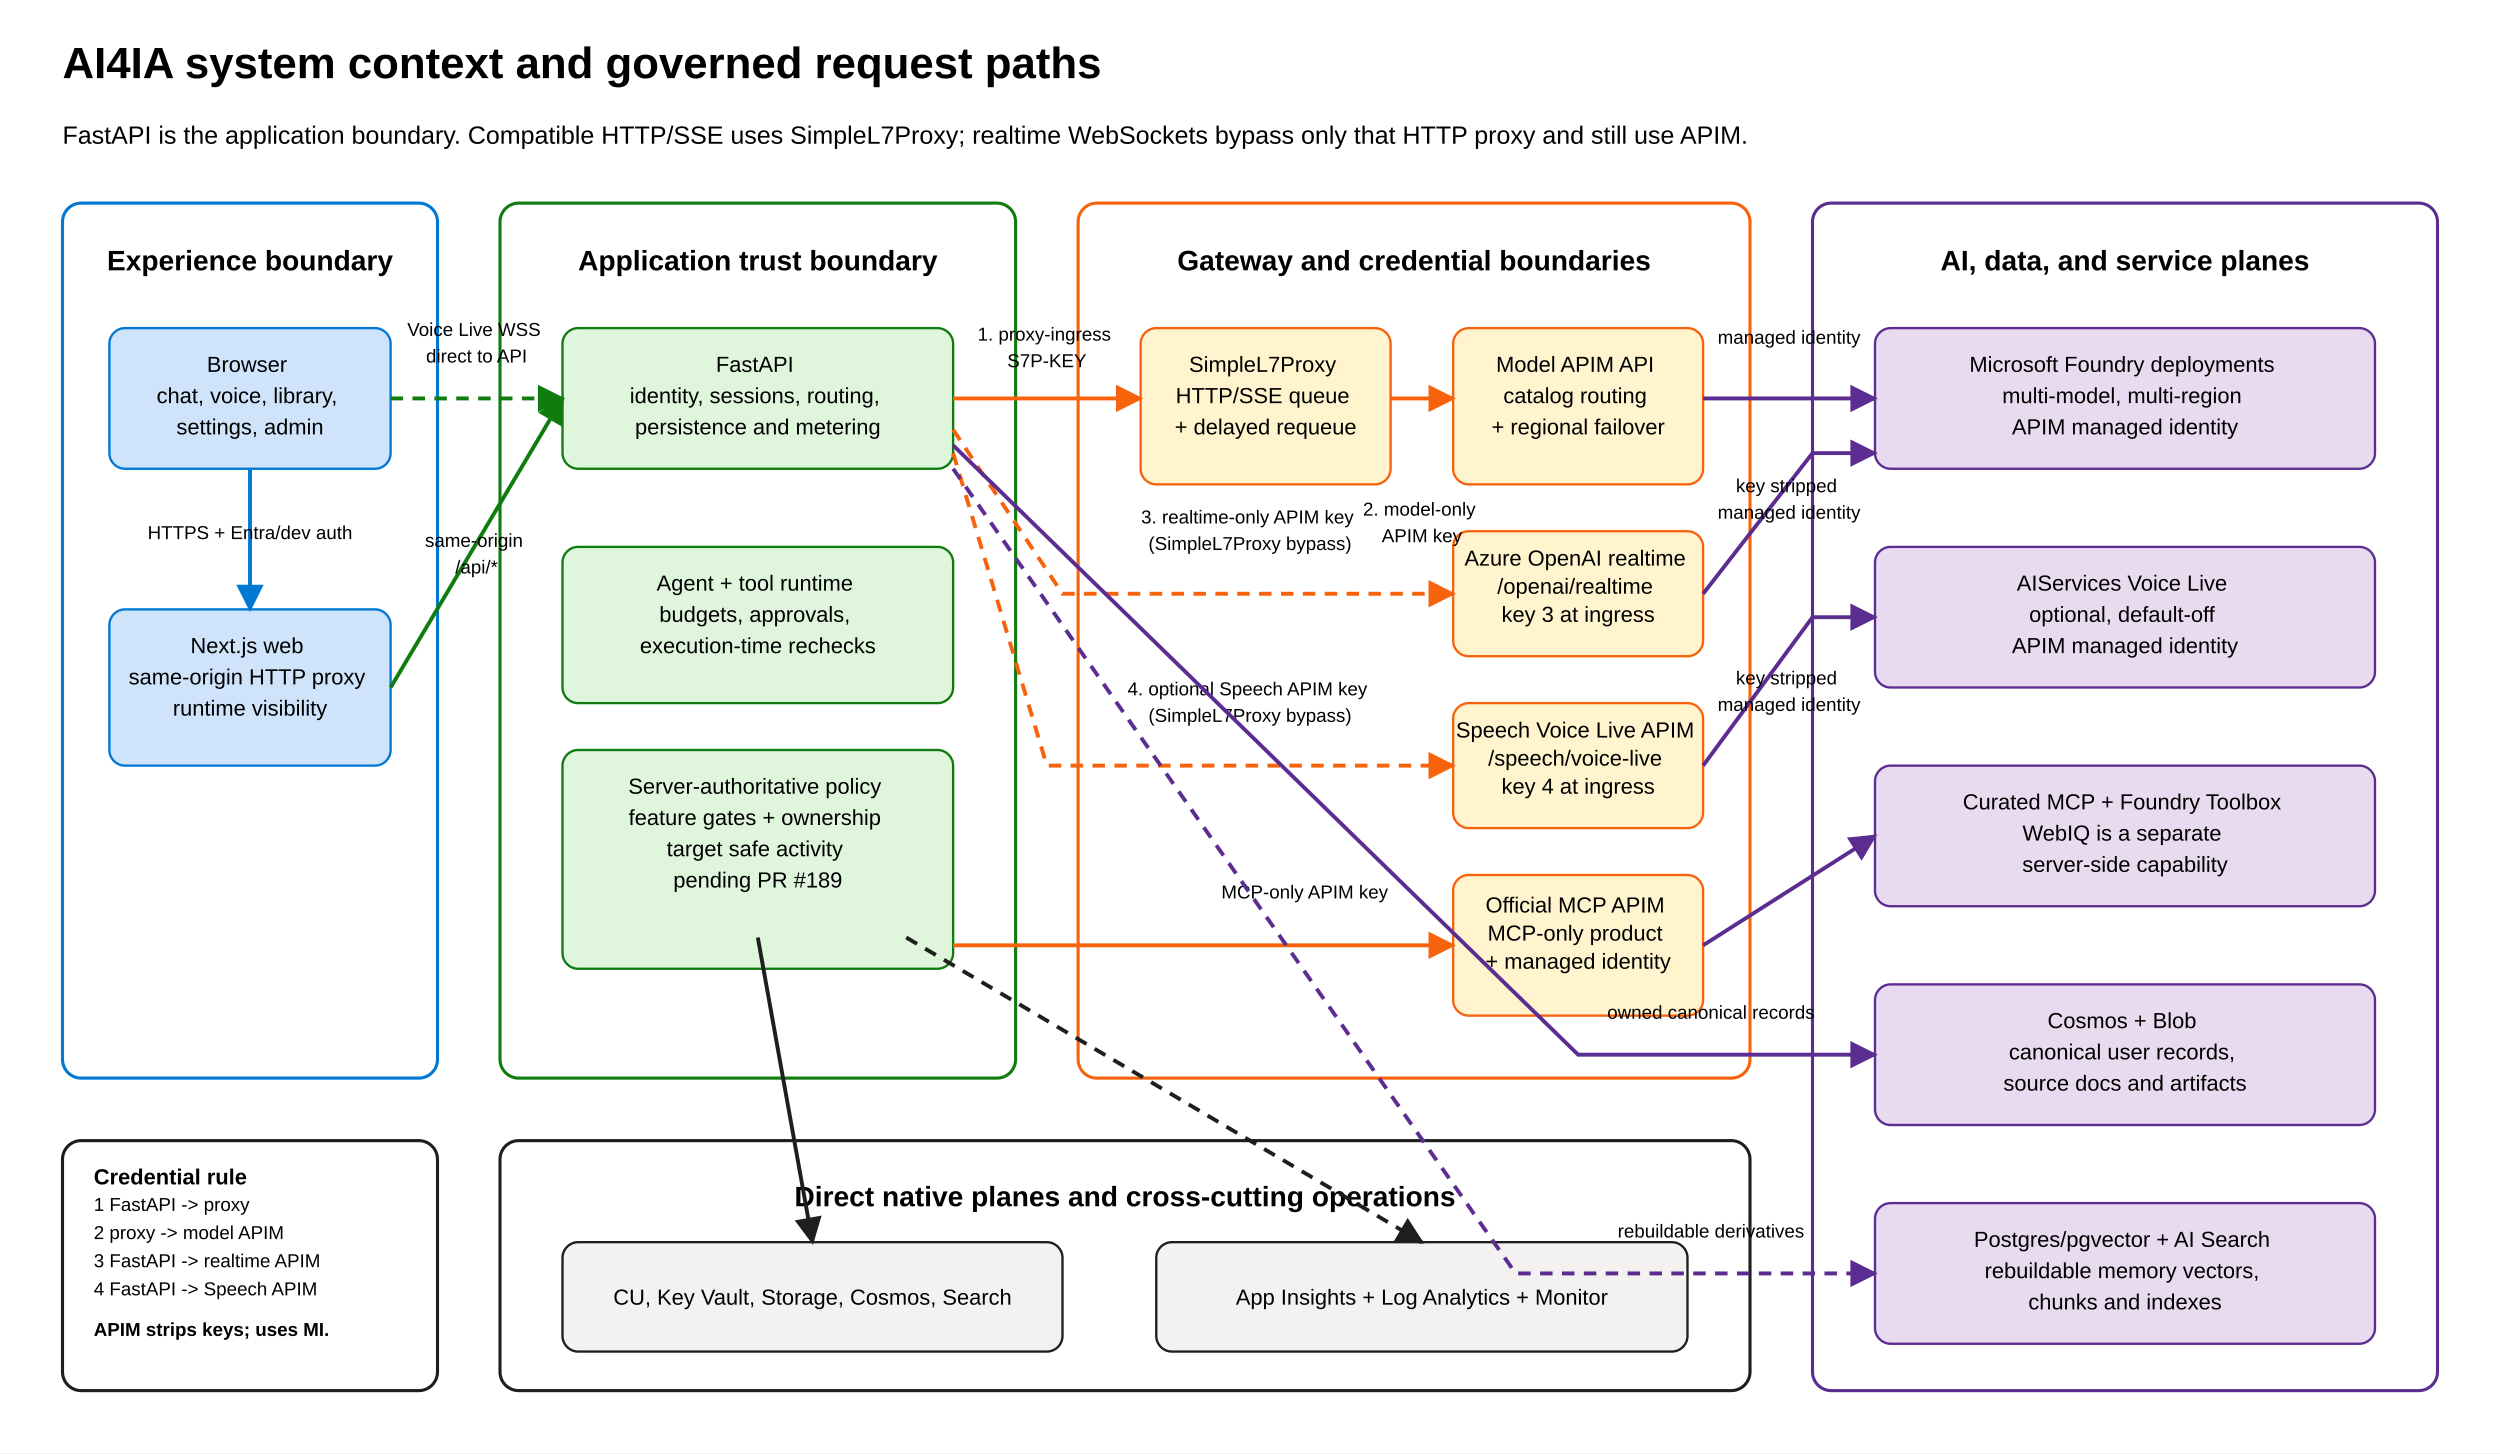
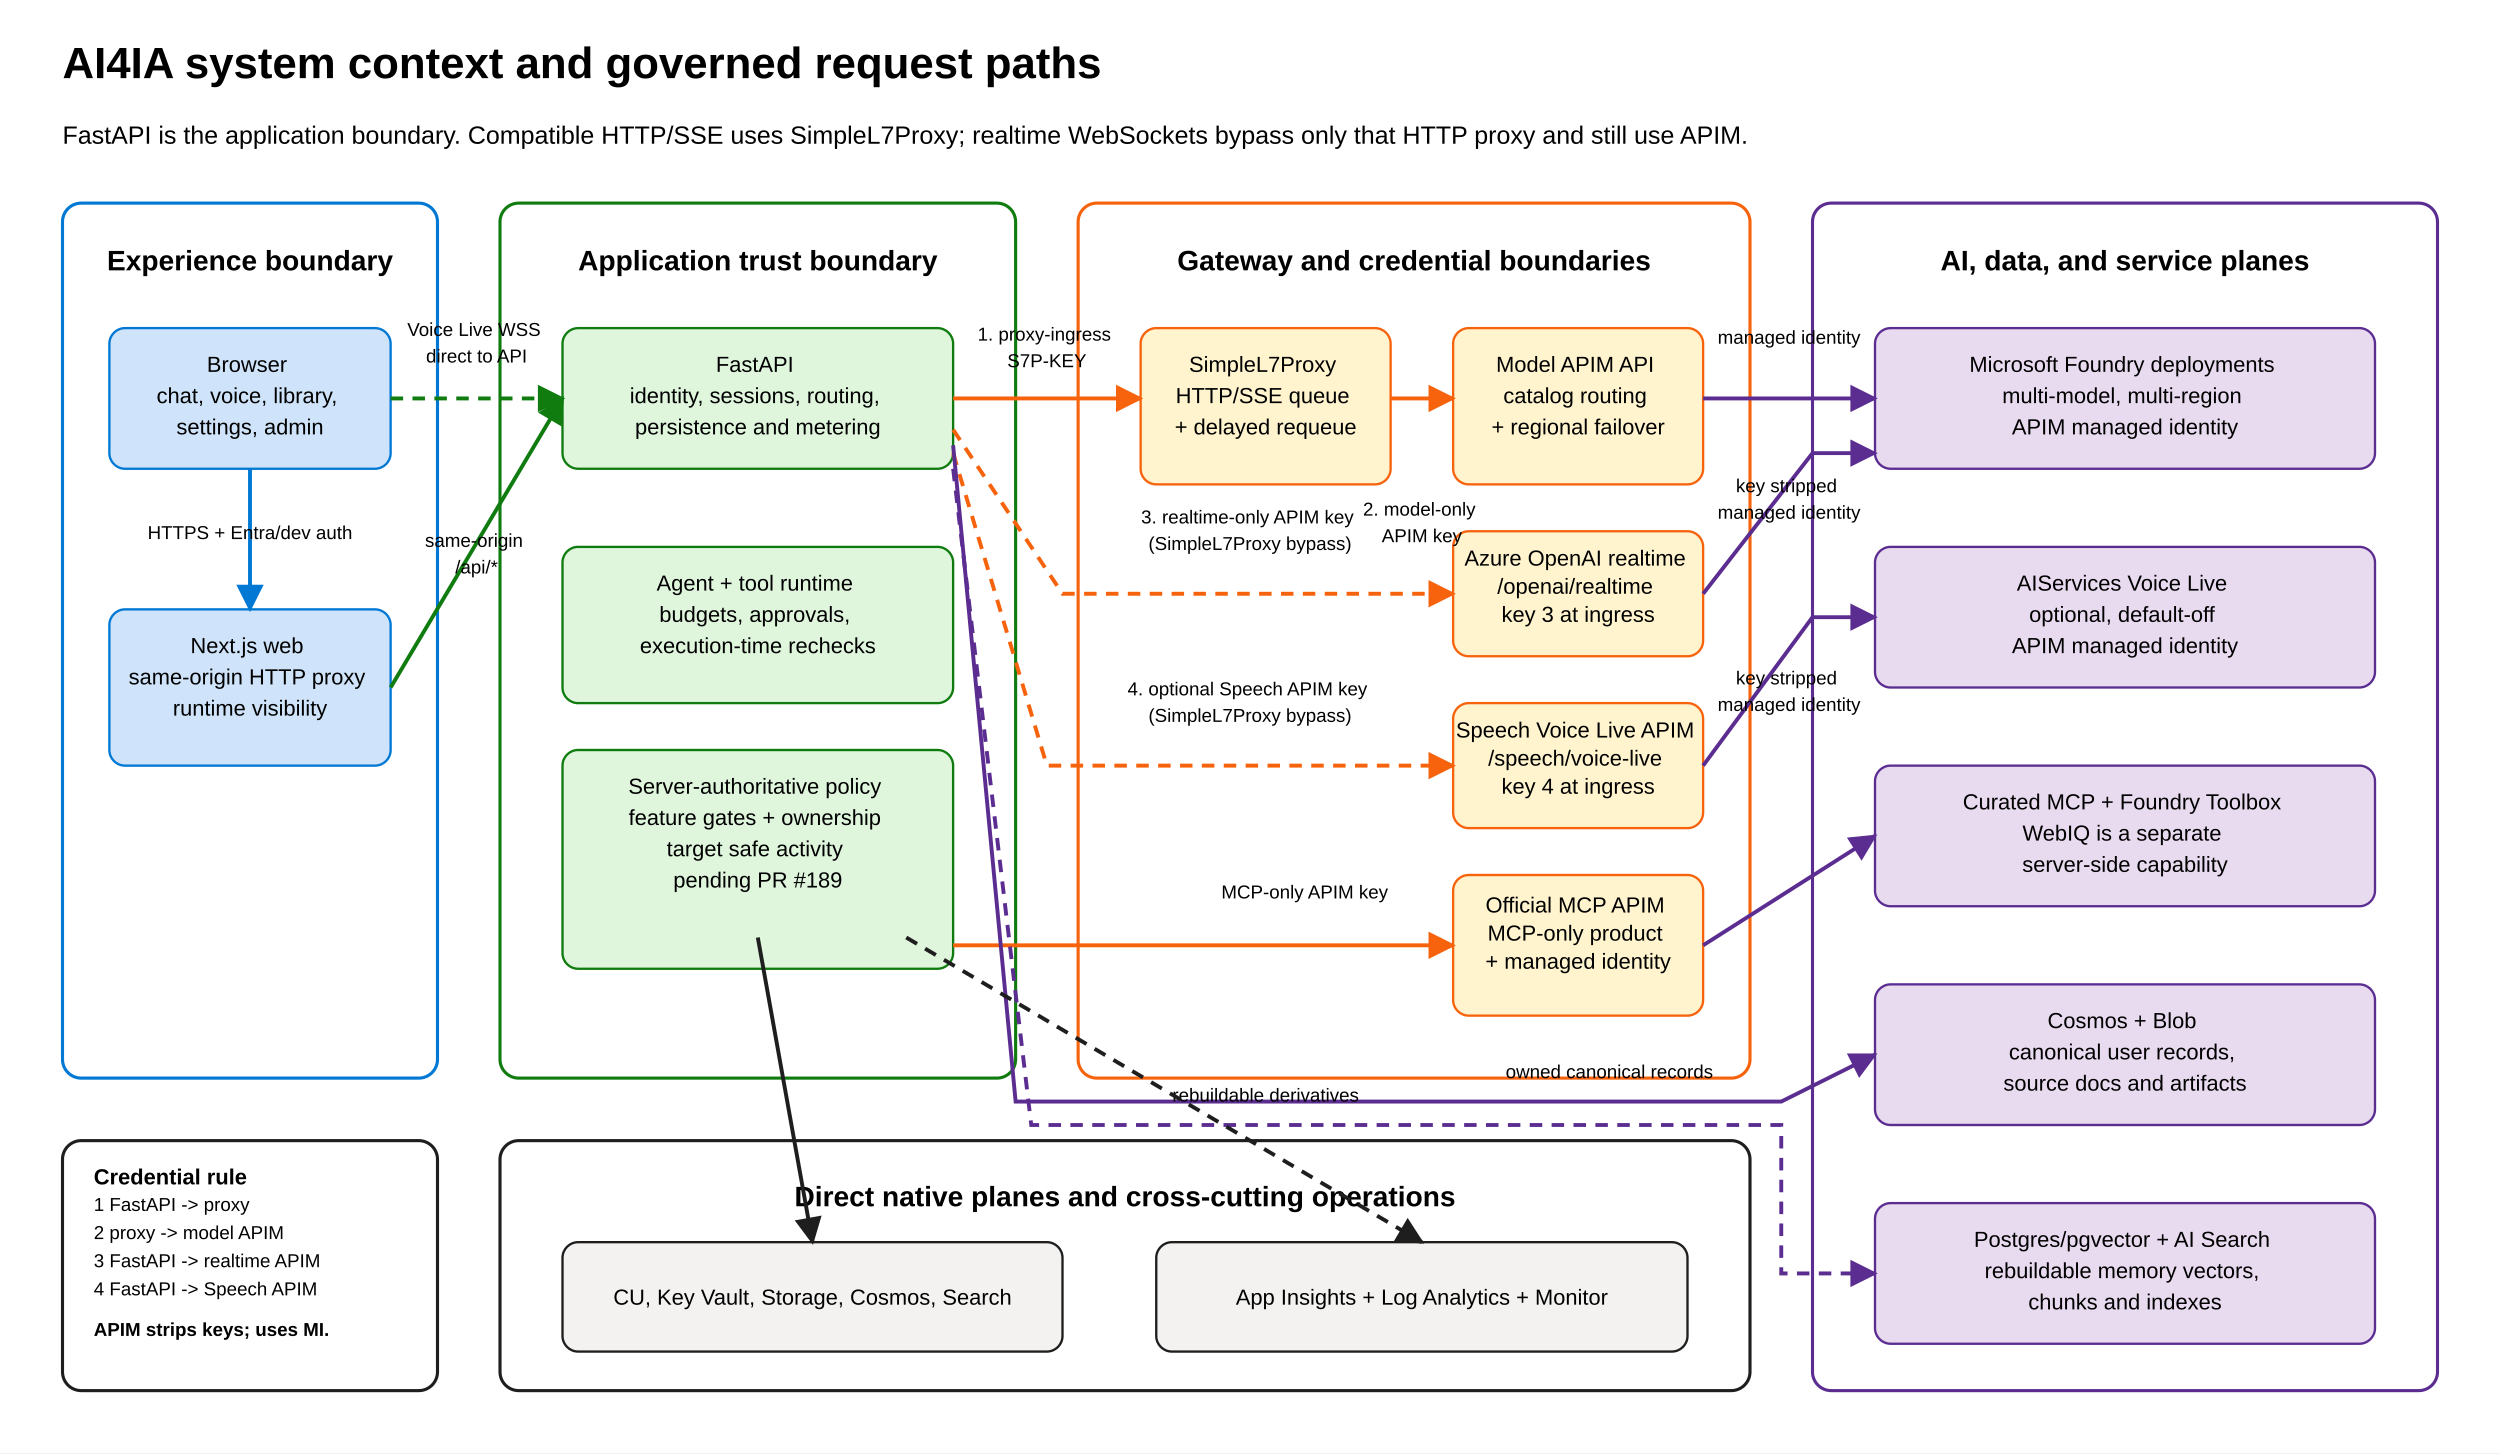
<svg xmlns="http://www.w3.org/2000/svg" width="1600" height="930" viewBox="0 0 1600 930" role="img" aria-labelledby="title desc">
  <defs>
    <marker id="arrow-blue" viewBox="0 0 10 10" refX="9" refY="5" markerWidth="7" markerHeight="7" orient="auto-start-reverse">
      <path d="M 0 0 L 10 5 L 0 10 z" fill="#0078D4" />
    </marker>
    <marker id="arrow-green" viewBox="0 0 10 10" refX="9" refY="5" markerWidth="7" markerHeight="7" orient="auto-start-reverse">
      <path d="M 0 0 L 10 5 L 0 10 z" fill="#107C10" />
    </marker>
    <marker id="arrow-orange" viewBox="0 0 10 10" refX="9" refY="5" markerWidth="7" markerHeight="7" orient="auto-start-reverse">
      <path d="M 0 0 L 10 5 L 0 10 z" fill="#F7630C" />
    </marker>
    <marker id="arrow-purple" viewBox="0 0 10 10" refX="9" refY="5" markerWidth="7" markerHeight="7" orient="auto-start-reverse">
      <path d="M 0 0 L 10 5 L 0 10 z" fill="#5C2D91" />
    </marker>
    <marker id="arrow-black" viewBox="0 0 10 10" refX="9" refY="5" markerWidth="7" markerHeight="7" orient="auto-start-reverse">
      <path d="M 0 0 L 10 5 L 0 10 z" fill="#1E1E1E" />
    </marker>
    <style>
      text { fill: #000000; font-family: "Segoe UI", Arial, sans-serif; }
      .title { font-size: 28px; font-weight: 600; }
      .subtitle { font-size: 16px; }
      .section { font-size: 18px; font-weight: 600; text-anchor: middle; }
      .box { font-size: 14px; text-anchor: middle; }
      .label { font-size: 12px; text-anchor: middle; }
      .container { fill: none; stroke-width: 2; rx: 12; }
      .leaf { stroke-width: 1.5; rx: 10; }
      .flow { fill: none; stroke-width: 2.5; }
    </style>
  </defs>
  <rect width="1600" height="930" fill="#ffffff" />
  <text class="title" x="40" y="50">AI4IA system context and governed request paths</text>
  <text class="subtitle" x="40" y="92">FastAPI is the application boundary. Compatible HTTP/SSE uses SimpleL7Proxy; realtime WebSockets bypass only that HTTP proxy and still use APIM.</text>
  <rect class="container" x="40" y="130" width="240" height="560" stroke="#0078D4" />
  <text class="section" x="160" y="173">Experience boundary</text>
  <rect class="leaf" x="70" y="210" width="180" height="90" stroke="#0078D4" fill="#CFE4FA" />
  <text class="box" x="160" y="238">
    <tspan x="160">Browser</tspan>
    <tspan x="160" dy="20">chat, voice, library,</tspan>
    <tspan x="160" dy="20">settings, admin</tspan>
  </text>
  <rect class="leaf" x="70" y="390" width="180" height="100" stroke="#0078D4" fill="#CFE4FA" />
  <text class="box" x="160" y="418">
    <tspan x="160">Next.js web</tspan>
    <tspan x="160" dy="20">same-origin HTTP proxy</tspan>
    <tspan x="160" dy="20">runtime visibility</tspan>
  </text>
  <rect class="container" x="320" y="130" width="330" height="560" stroke="#107C10" />
  <text class="section" x="485" y="173">Application trust boundary</text>
  <rect class="leaf" x="360" y="210" width="250" height="90" stroke="#107C10" fill="#DFF6DD" />
  <text class="box" x="485" y="238">
    <tspan x="485">FastAPI</tspan>
    <tspan x="485" dy="20">identity, sessions, routing,</tspan>
    <tspan x="485" dy="20">persistence and metering</tspan>
  </text>
  <rect class="leaf" x="360" y="350" width="250" height="100" stroke="#107C10" fill="#DFF6DD" />
  <text class="box" x="485" y="378">
    <tspan x="485">Agent + tool runtime</tspan>
    <tspan x="485" dy="20">budgets, approvals,</tspan>
    <tspan x="485" dy="20">execution-time rechecks</tspan>
  </text>
  <rect class="leaf" x="360" y="480" width="250" height="140" stroke="#107C10" fill="#DFF6DD" />
  <text class="box" x="485" y="508">
    <tspan x="485">Server-authoritative policy</tspan>
    <tspan x="485" dy="20">feature gates + ownership</tspan>
    <tspan x="485" dy="20">target safe activity</tspan>
    <tspan x="485" dy="20">pending PR #189</tspan>
  </text>
  <rect class="container" x="690" y="130" width="430" height="560" stroke="#F7630C" />
  <text class="section" x="905" y="173">Gateway and credential boundaries</text>
  <rect class="leaf" x="730" y="210" width="160" height="100" stroke="#F7630C" fill="#FFF4CE" />
  <text class="box" x="810" y="238">
    <tspan x="810">SimpleL7Proxy</tspan>
    <tspan x="810" dy="20">HTTP/SSE queue</tspan>
    <tspan x="810" dy="20">+ delayed requeue</tspan>
  </text>
  <rect class="leaf" x="930" y="210" width="160" height="100" stroke="#F7630C" fill="#FFF4CE" />
  <text class="box" x="1010" y="238">
    <tspan x="1010">Model APIM API</tspan>
    <tspan x="1010" dy="20">catalog routing</tspan>
    <tspan x="1010" dy="20">+ regional failover</tspan>
  </text>
  <rect class="leaf" x="930" y="340" width="160" height="80" stroke="#F7630C" fill="#FFF4CE" />
  <text class="box" x="1010" y="362">
    <tspan x="1010">Azure OpenAI realtime</tspan>
    <tspan x="1010" dy="18">/openai/realtime</tspan>
    <tspan x="1010" dy="18">key 3 at ingress</tspan>
  </text>
  <rect class="leaf" x="930" y="450" width="160" height="80" stroke="#F7630C" fill="#FFF4CE" />
  <text class="box" x="1010" y="472">
    <tspan x="1010">Speech Voice Live APIM</tspan>
    <tspan x="1010" dy="18">/speech/voice-live</tspan>
    <tspan x="1010" dy="18">key 4 at ingress</tspan>
  </text>
  <rect class="leaf" x="930" y="560" width="160" height="90" stroke="#F7630C" fill="#FFF4CE" />
  <text class="box" x="1010" y="584">
    <tspan x="1010">Official MCP APIM</tspan>
    <tspan x="1010" dy="18">MCP-only product</tspan>
    <tspan x="1010" dy="18">+ managed identity</tspan>
  </text>
  <rect class="container" x="1160" y="130" width="400" height="760" stroke="#5C2D91" />
  <text class="section" x="1360" y="173">AI, data, and service planes</text>
  <rect class="leaf" x="1200" y="210" width="320" height="90" stroke="#5C2D91" fill="#E8DAEF" />
  <text class="box" x="1360" y="238">
    <tspan x="1360">Microsoft Foundry deployments</tspan>
    <tspan x="1360" dy="20">multi-model, multi-region</tspan>
    <tspan x="1360" dy="20">APIM managed identity</tspan>
  </text>
  <rect class="leaf" x="1200" y="350" width="320" height="90" stroke="#5C2D91" fill="#E8DAEF" />
  <text class="box" x="1360" y="378">
    <tspan x="1360">AIServices Voice Live</tspan>
    <tspan x="1360" dy="20">optional, default-off</tspan>
    <tspan x="1360" dy="20">APIM managed identity</tspan>
  </text>
  <rect class="leaf" x="1200" y="490" width="320" height="90" stroke="#5C2D91" fill="#E8DAEF" />
  <text class="box" x="1360" y="518">
    <tspan x="1360">Curated MCP + Foundry Toolbox</tspan>
    <tspan x="1360" dy="20">WebIQ is a separate</tspan>
    <tspan x="1360" dy="20">server-side capability</tspan>
  </text>
  <rect class="leaf" x="1200" y="630" width="320" height="90" stroke="#5C2D91" fill="#E8DAEF" />
  <text class="box" x="1360" y="658">
    <tspan x="1360">Cosmos + Blob</tspan>
    <tspan x="1360" dy="20">canonical user records,</tspan>
    <tspan x="1360" dy="20">source docs and artifacts</tspan>
  </text>
  <rect class="leaf" x="1200" y="770" width="320" height="90" stroke="#5C2D91" fill="#E8DAEF" />
  <text class="box" x="1360" y="798">
    <tspan x="1360">Postgres/pgvector + AI Search</tspan>
    <tspan x="1360" dy="20">rebuildable memory vectors,</tspan>
    <tspan x="1360" dy="20">chunks and indexes</tspan>
  </text>
  <rect class="container" x="320" y="730" width="800" height="160" stroke="#1E1E1E" />
  <text class="section" x="720" y="772">Direct native planes and cross-cutting operations</text>
  <rect class="leaf" x="360" y="795" width="320" height="70" stroke="#1E1E1E" fill="#F3F2F1" />
  <text class="box" x="520" y="835">CU, Key Vault, Storage, Cosmos, Search</text>
  <rect class="leaf" x="740" y="795" width="340" height="70" stroke="#1E1E1E" fill="#F3F2F1" />
  <text class="box" x="910" y="835">App Insights + Log Analytics + Monitor</text>
  <path class="flow" d="M160 300 L160 390" stroke="#0078D4" marker-end="url(#arrow-blue)" />
  <text class="label" x="160" y="345">HTTPS + Entra/dev auth</text>
  <path class="flow" d="M250 440 L360 255" stroke="#107C10" marker-end="url(#arrow-green)" />
  <text class="label" x="305" y="350">
    <tspan x="305">same-origin</tspan>
    <tspan x="305" dy="17">/api/*</tspan>
  </text>
  <path class="flow" d="M250 255 L360 255" stroke="#107C10" stroke-dasharray="8 6" marker-end="url(#arrow-green)" />
  <text class="label" x="305" y="215">
    <tspan x="305">Voice Live WSS</tspan>
    <tspan x="305" dy="17">direct to API</tspan>
  </text>
  <path class="flow" d="M610 255 L730 255" stroke="#F7630C" marker-end="url(#arrow-orange)" />
  <text class="label" x="670" y="218">
    <tspan x="670">1. proxy-ingress</tspan>
    <tspan x="670" dy="17">S7P-KEY</tspan>
  </text>
  <path class="flow" d="M890 255 L930 255" stroke="#F7630C" marker-end="url(#arrow-orange)" />
  <text class="label" x="910" y="330">
    <tspan x="910">2. model-only</tspan>
    <tspan x="910" dy="17">APIM key</tspan>
  </text>
  <path class="flow" d="M1090 255 L1200 255" stroke="#5C2D91" marker-end="url(#arrow-purple)" />
  <text class="label" x="1145" y="220">managed identity</text>
  <path class="flow" d="M610 275 L680 380 L930 380" stroke="#F7630C" stroke-dasharray="8 6" marker-end="url(#arrow-orange)" />
  <text class="label" x="800" y="335">
    <tspan x="800">3. realtime-only APIM key</tspan>
    <tspan x="800" dy="17">(SimpleL7Proxy bypass)</tspan>
  </text>
  <path class="flow" d="M610 290 L670 490 L930 490" stroke="#F7630C" stroke-dasharray="8 6" marker-end="url(#arrow-orange)" />
  <text class="label" x="800" y="445">
    <tspan x="800">4. optional Speech APIM key</tspan>
    <tspan x="800" dy="17">(SimpleL7Proxy bypass)</tspan>
  </text>
  <path class="flow" d="M1090 380 L1160 290 L1200 290" stroke="#5C2D91" marker-end="url(#arrow-purple)" />
  <text class="label" x="1145" y="315">
    <tspan x="1145">key stripped</tspan>
    <tspan x="1145" dy="17">managed identity</tspan>
  </text>
  <path class="flow" d="M1090 490 L1160 395 L1200 395" stroke="#5C2D91" marker-end="url(#arrow-purple)" />
  <text class="label" x="1145" y="438">
    <tspan x="1145">key stripped</tspan>
    <tspan x="1145" dy="17">managed identity</tspan>
  </text>
  <path class="flow" d="M610 605 L930 605" stroke="#F7630C" marker-end="url(#arrow-orange)" />
  <text class="label" x="835" y="575">MCP-only APIM key</text>
  <path class="flow" d="M1090 605 L1200 535" stroke="#5C2D91" marker-end="url(#arrow-purple)" />
-   <path class="flow" d="M610 285 L1010 675 L1200 675" stroke="#5C2D91" marker-end="url(#arrow-purple)" />
-   <text class="label" x="1095" y="652">owned canonical records</text>
-   <path class="flow" d="M610 300 L970 815 L1200 815" stroke="#5C2D91" stroke-dasharray="8 6" marker-end="url(#arrow-purple)" />
-   <text class="label" x="1095" y="792">rebuildable derivatives</text>
+   <path class="flow" d="M610 285 L650 705 L1140 705 L1200 675" stroke="#5C2D91" marker-end="url(#arrow-purple)" />
+   <text class="label" x="1030" y="690">owned canonical records</text>
+   <path class="flow" d="M610 300 L660 720 L1140 720 L1140 815 L1200 815" stroke="#5C2D91" stroke-dasharray="8 6" marker-end="url(#arrow-purple)" />
+   <text class="label" x="810" y="705">rebuildable derivatives</text>
  <path class="flow" d="M485 600 L520 795" stroke="#1E1E1E" marker-end="url(#arrow-black)" />
  <path class="flow" d="M580 600 L910 795" stroke="#1E1E1E" stroke-dasharray="8 6" marker-end="url(#arrow-black)" />
  <rect class="container" x="40" y="730" width="240" height="160" stroke="#1E1E1E" />
  <text x="60" y="758" font-size="14" font-weight="600">Credential rule</text>
  <text x="60" y="775" font-size="12">
    <tspan x="60">1 FastAPI -&gt; proxy</tspan>
    <tspan x="60" dy="18">2 proxy -&gt; model APIM</tspan>
    <tspan x="60" dy="18">3 FastAPI -&gt; realtime APIM</tspan>
    <tspan x="60" dy="18">4 FastAPI -&gt; Speech APIM</tspan>
    <tspan x="60" dy="26" font-weight="600">APIM strips keys; uses MI.</tspan>
  </text>
</svg>
